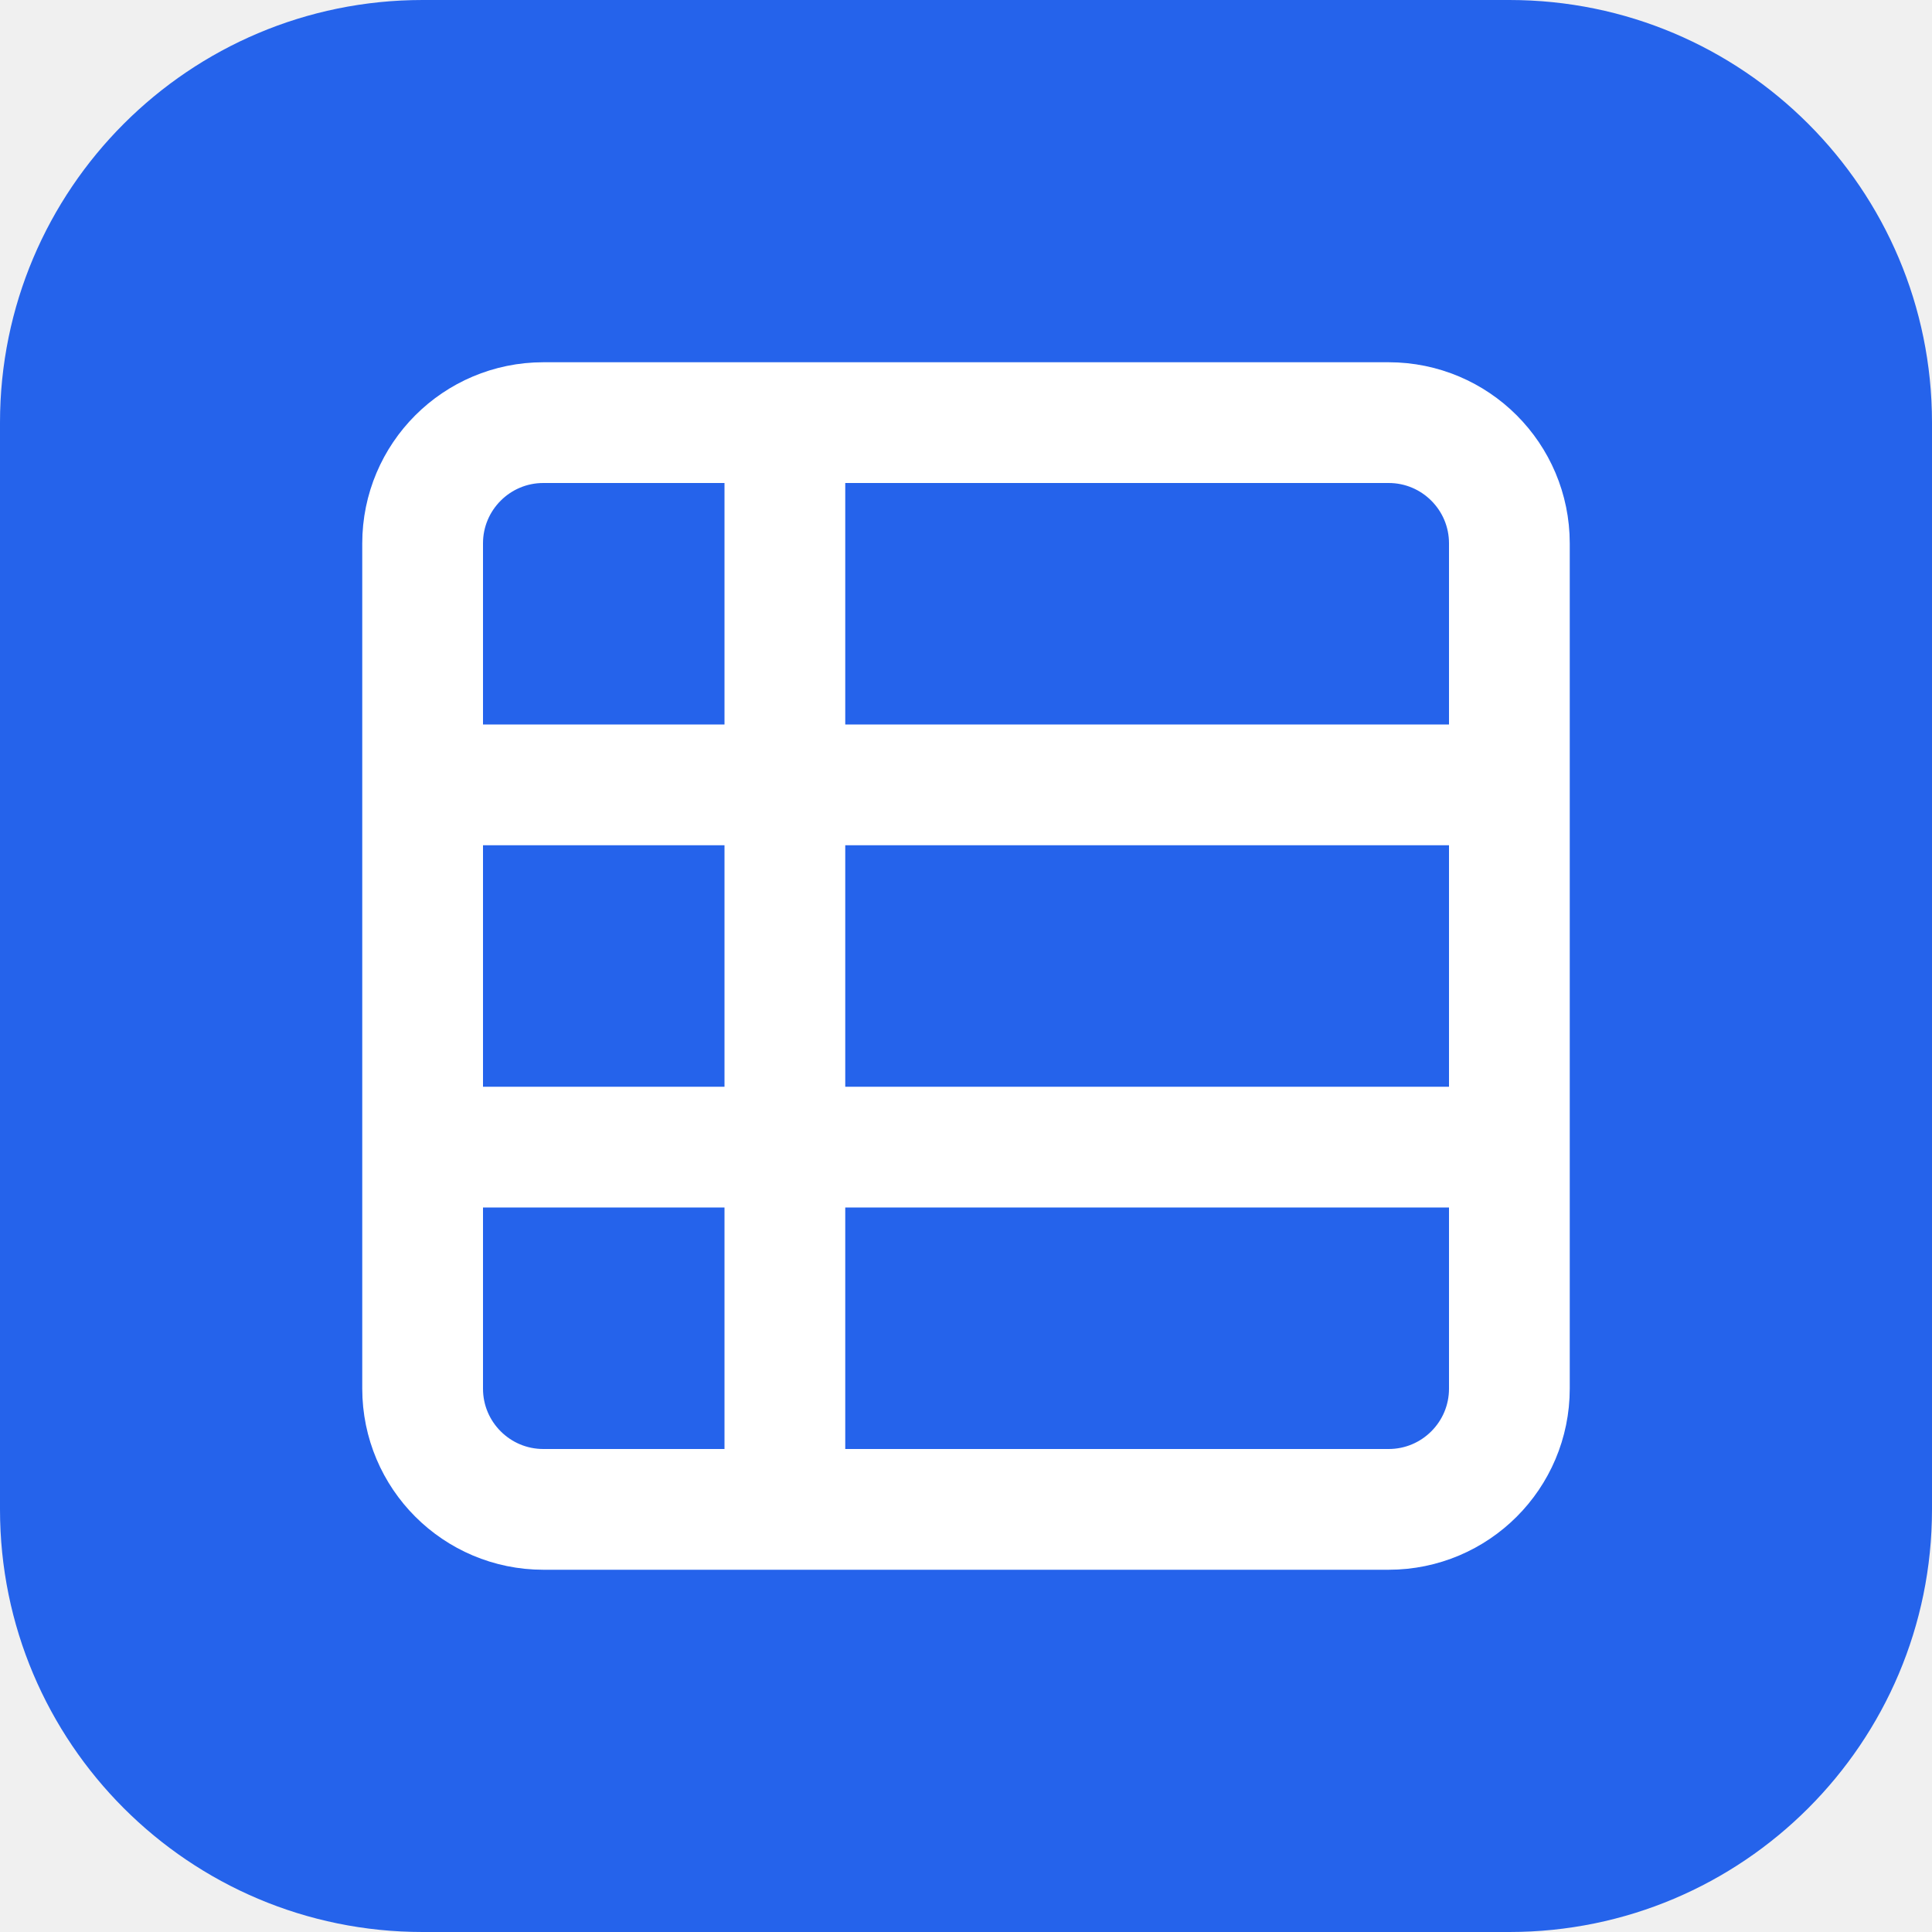
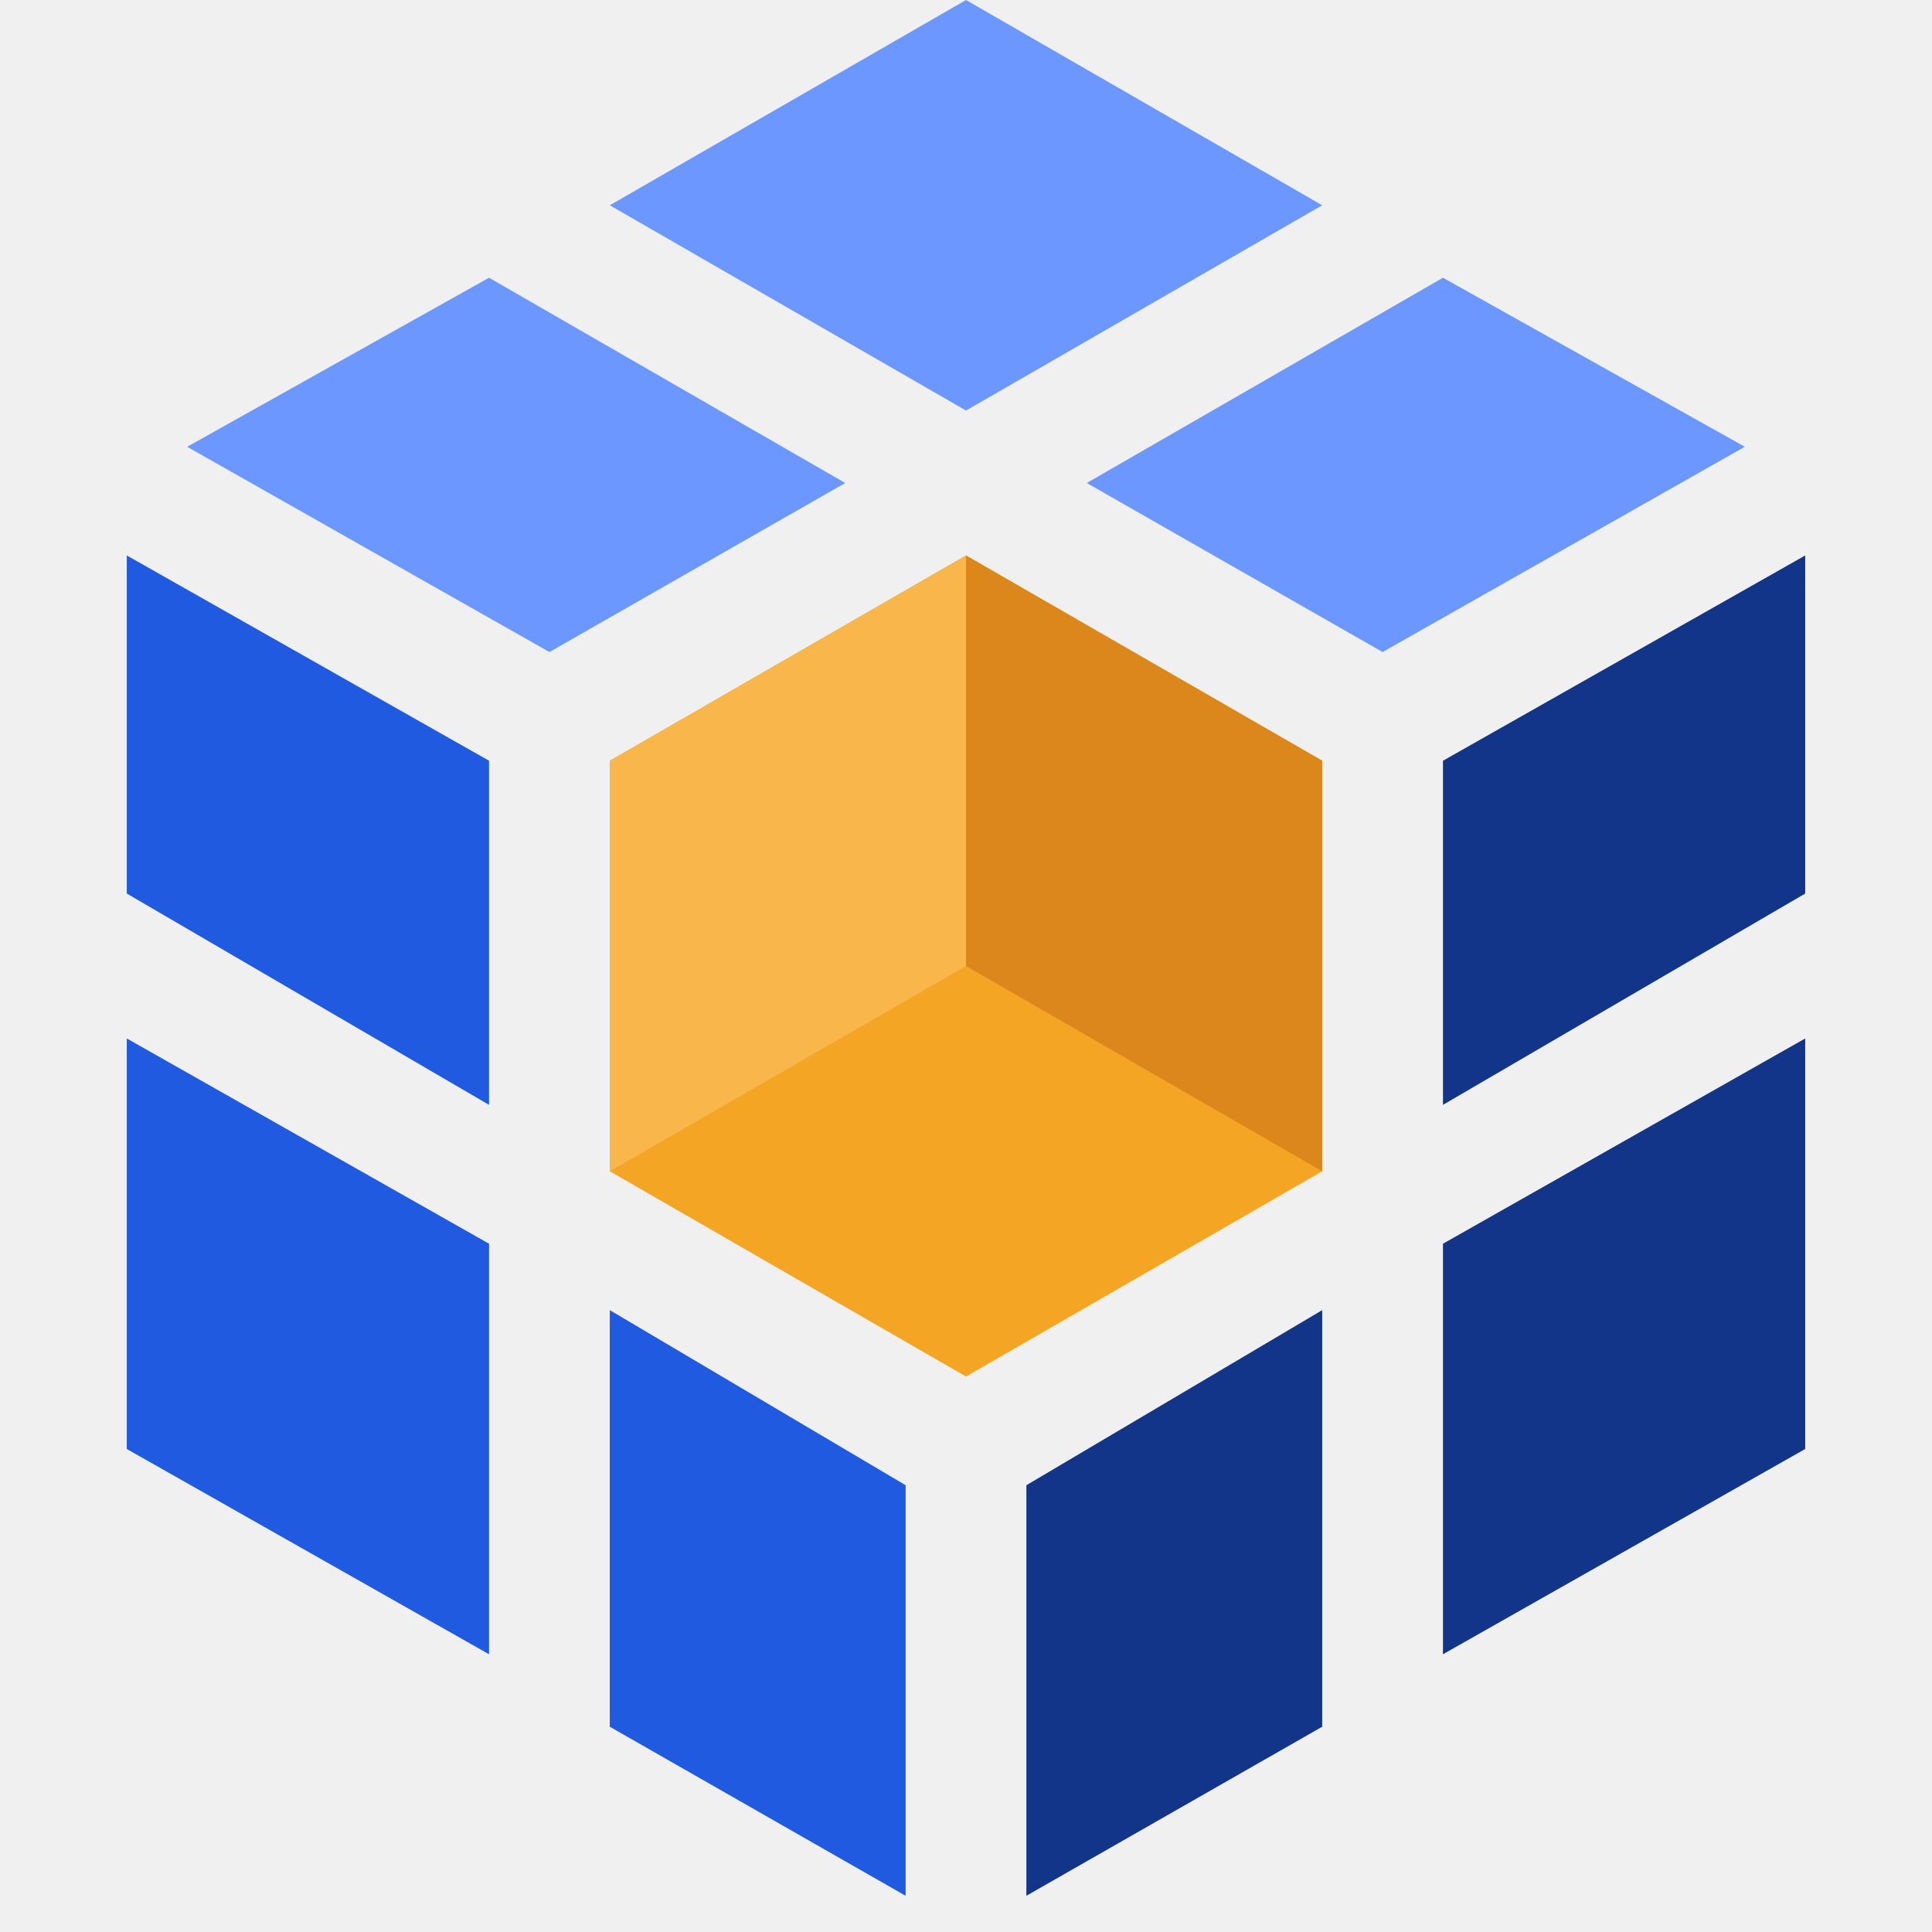
<svg xmlns="http://www.w3.org/2000/svg" viewBox="0 0 32 32">
-   <rect width="32" height="32" rx="7" fill="#2563eb" />
-   <g fill="none" stroke="#fff" stroke-width="2">
-     <rect x="7" y="7" width="18" height="18" rx="2" />
-     <path d="M7 13h18M7 19h18M13 7v18" />
-   </g>
+   <path fill="#6B97FF" d="M16 0 10.1 3.4 16 6.8 21.9 3.4zM8.1 4.6 3.1 7.4 9.1 10.8 14 8zM23.9 4.6 18 8 22.9 10.8 28.9 7.4z" />
+   <path fill="#1F5AE0" d="M2.1 24 8.1 27.4 8.1 20.6 2.1 17.2zM2.1 14.8 8.1 18.3 8.1 12.6 2.1 9.2zM10.1 28.6 15 31.4 15 24.6 10.1 21.7z" />
+   <path fill="#12358A" d="M29.9 24 23.9 27.4 23.9 20.6 29.9 17.2zM29.9 14.8 23.9 18.3 23.9 12.6 29.9 9.2zM21.9 28.6 17 31.4 17 24.6 21.9 21.7z" />
+   <path fill="#F5A524" d="M16 9.2 10.1 12.6 10.1 19.4 16 22.8 21.9 19.4 21.9 12.6z" />
+   <path fill="#F9B74B" d="M16 16 10.1 19.4 10.1 12.6 16 9.2z" />
+   <path fill="#DB871B" d="M16 16 21.9 19.4 21.9 12.6 16 9.2z" />
</svg>
